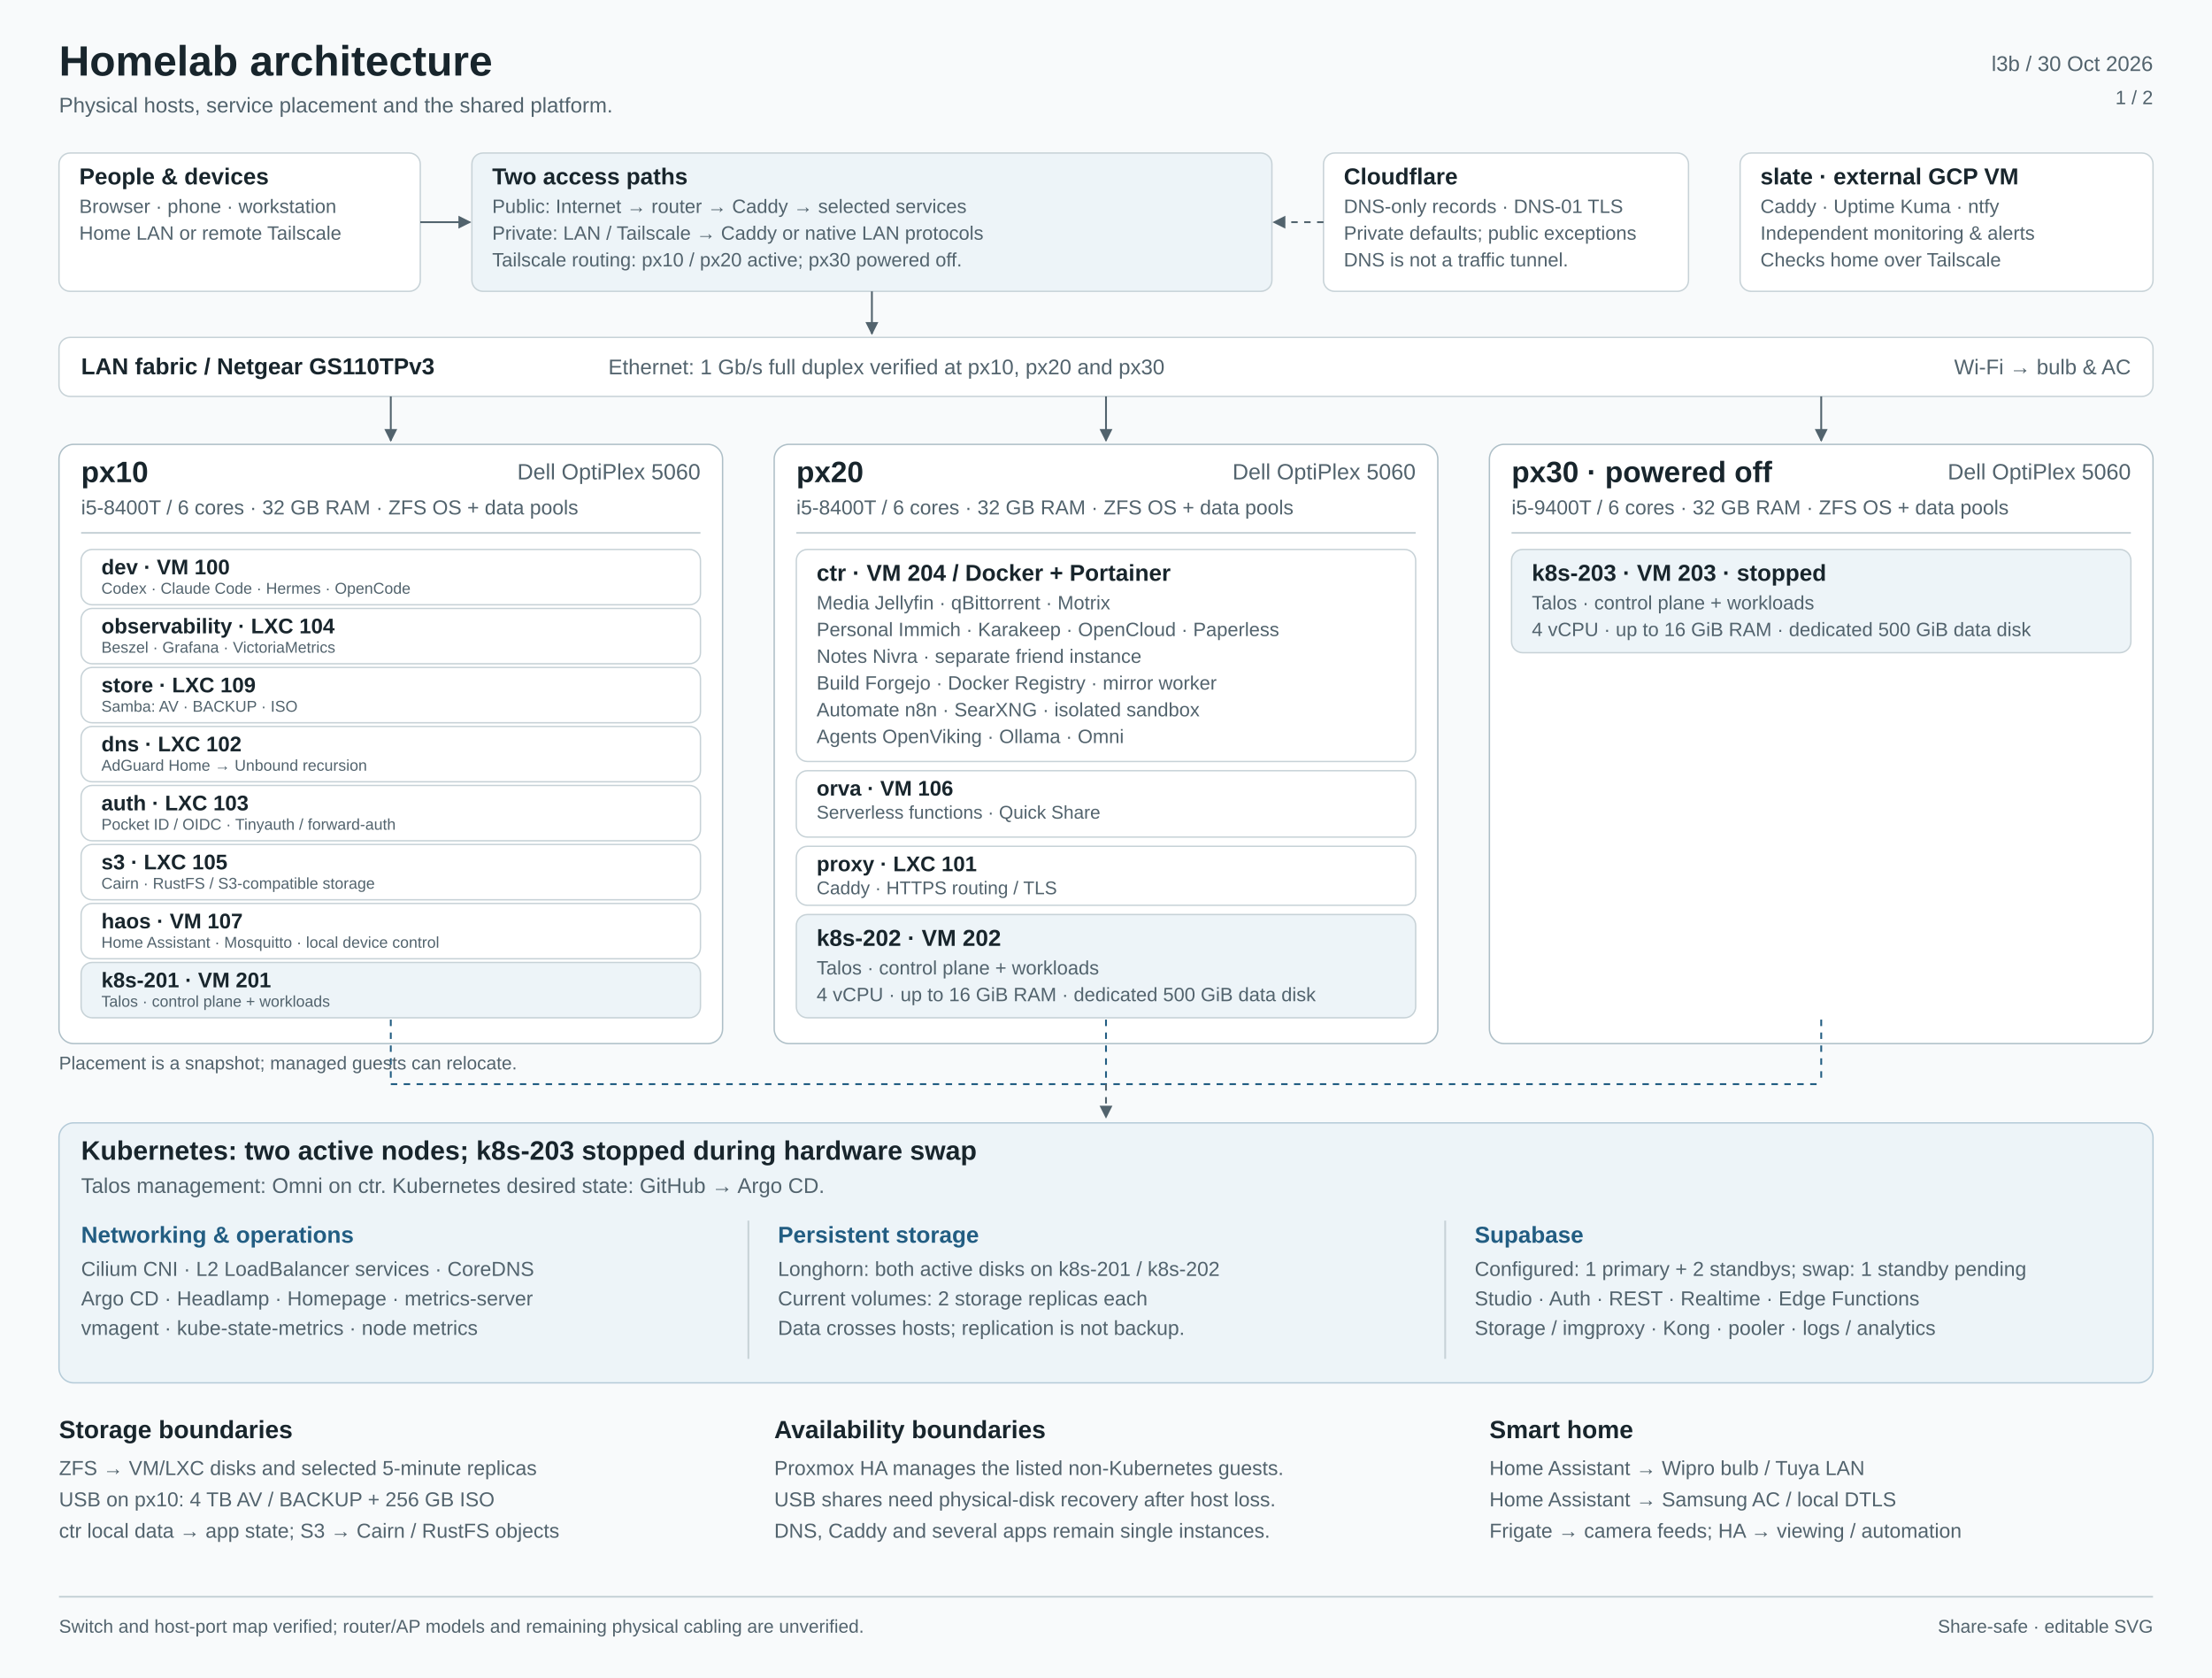
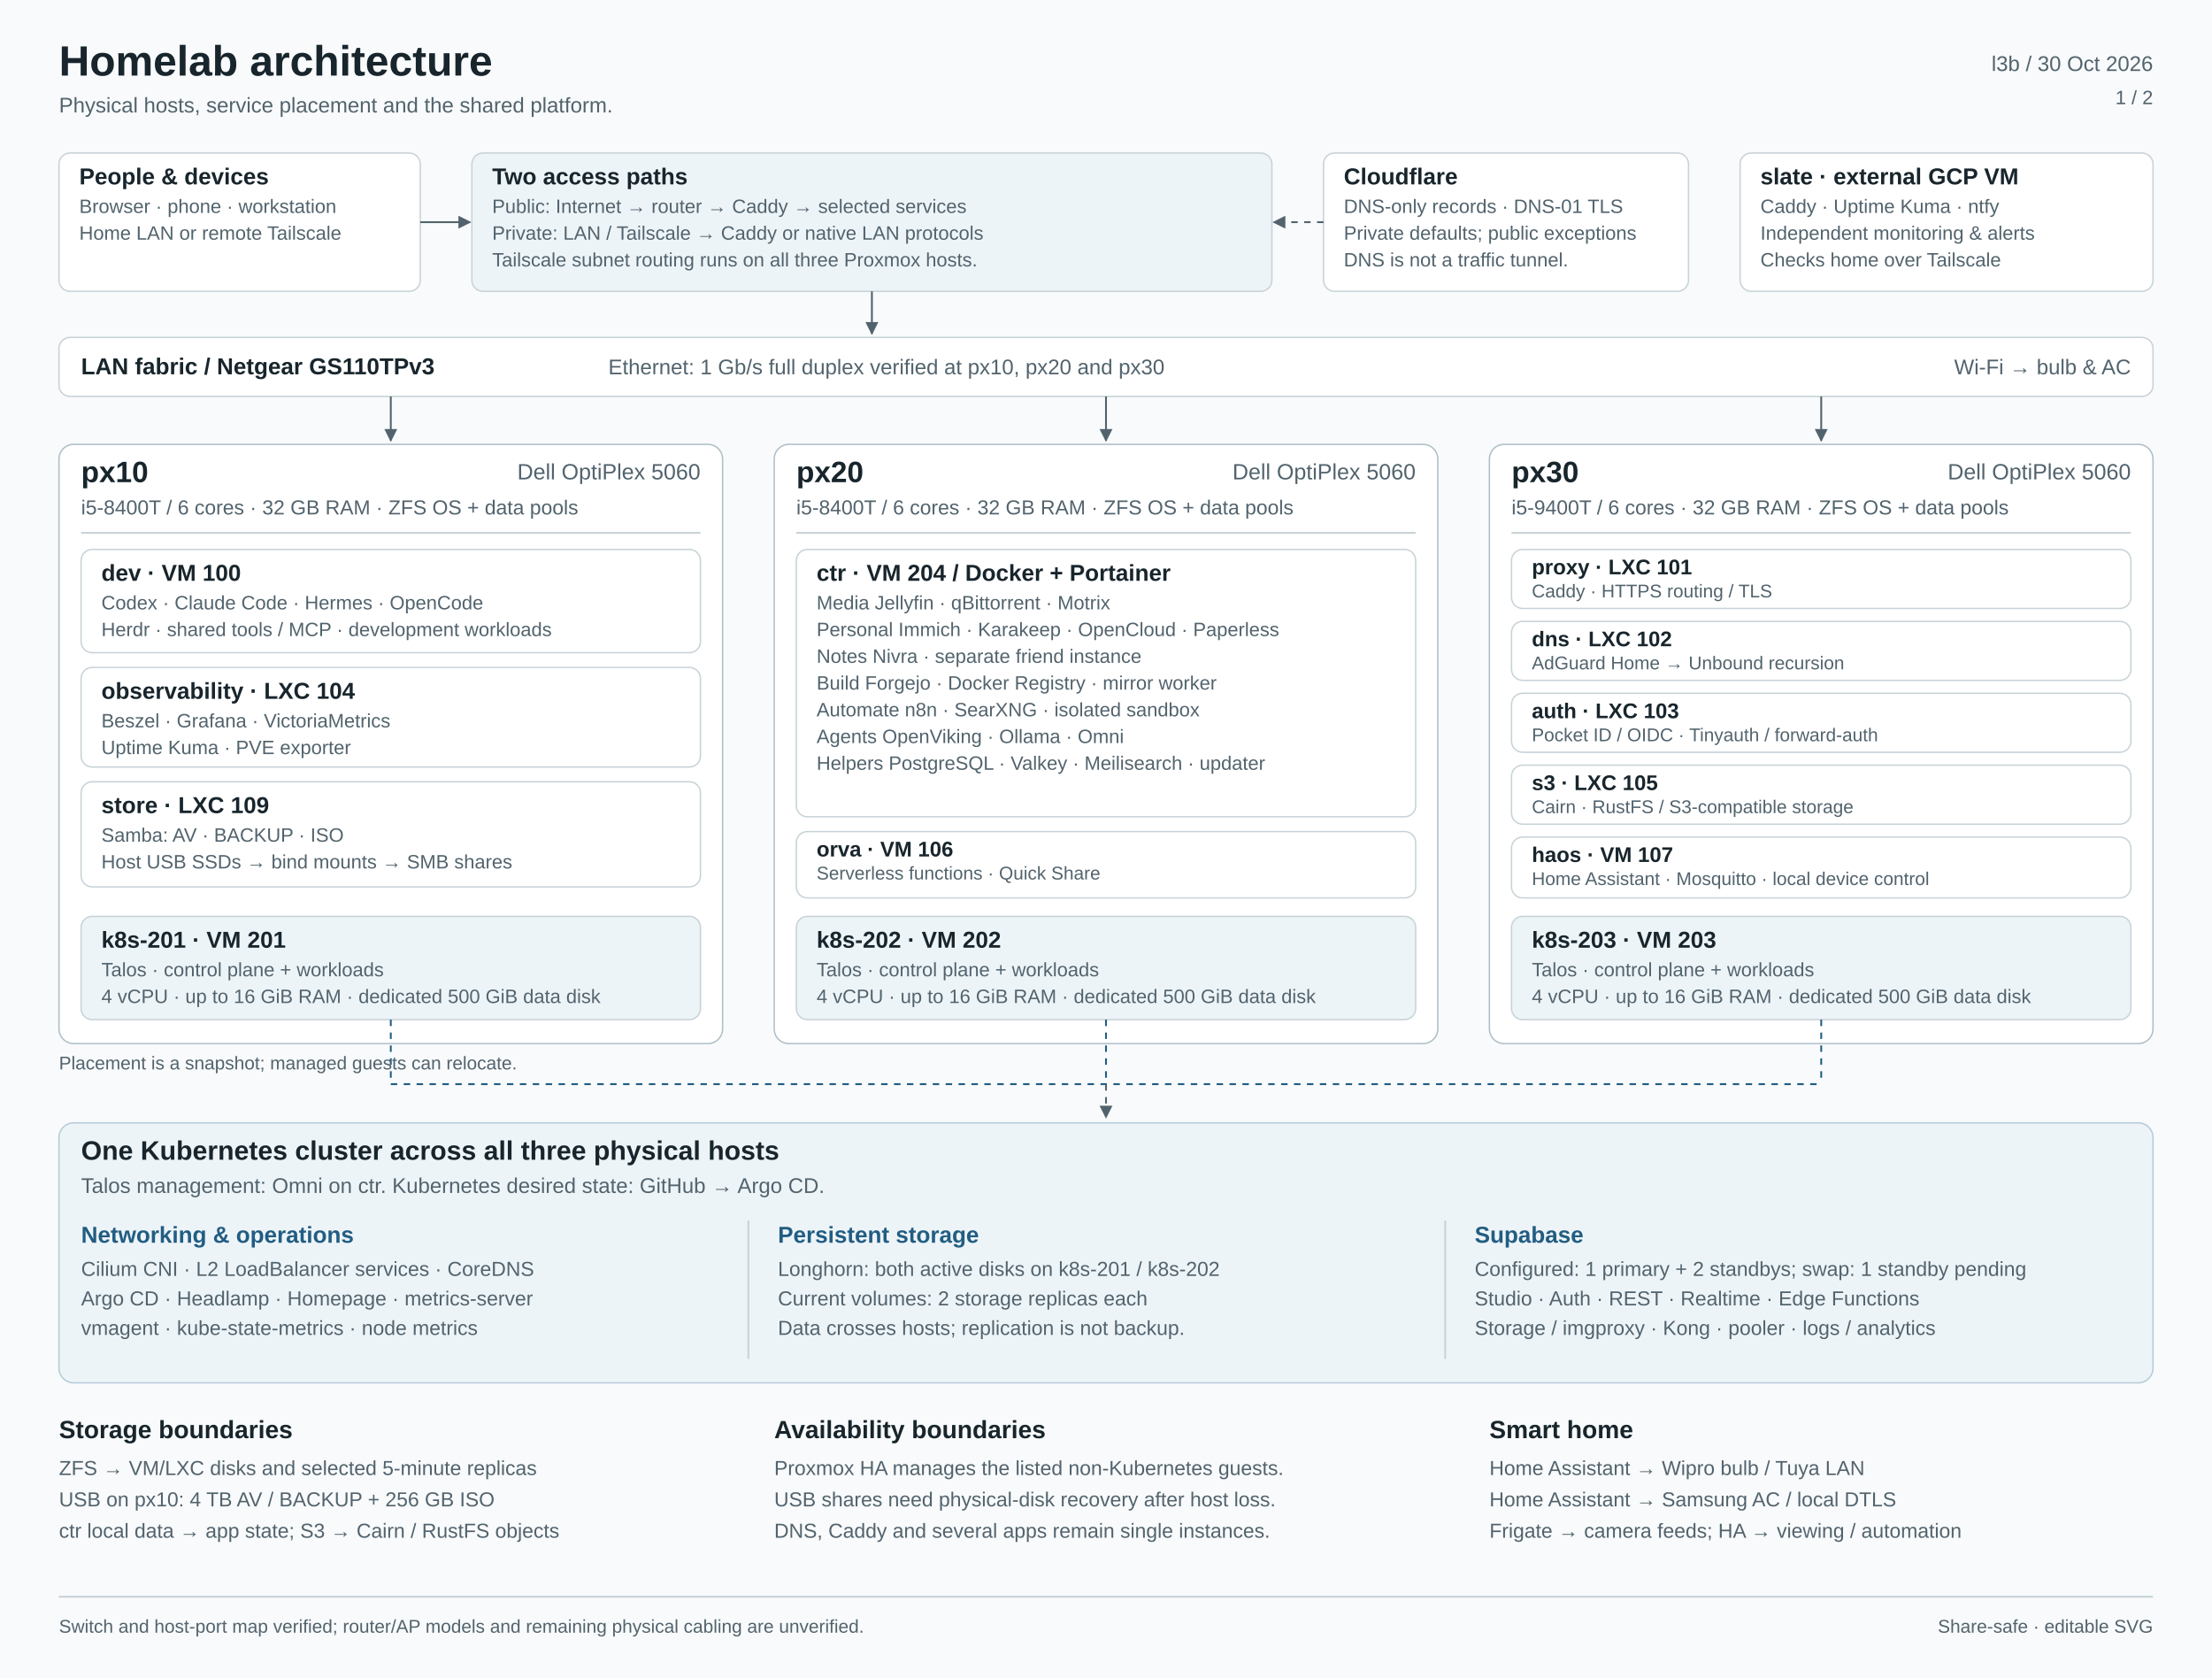
<svg xmlns="http://www.w3.org/2000/svg" width="2400" height="1820" viewBox="0 0 2400 1820" role="img" aria-labelledby="title desc">
  <defs>
    <marker id="arrow" viewBox="0 0 10 10" refX="9" refY="5" markerWidth="7" markerHeight="7" orient="auto-start-reverse">
      <path d="M 0 0 L 10 5 L 0 10 z" fill="#52636d" />
    </marker>
    <marker id="tealArrow" viewBox="0 0 10 10" refX="9" refY="5" markerWidth="7" markerHeight="7" orient="auto-start-reverse">
      <path d="M 0 0 L 10 5 L 0 10 z" fill="#25675d" />
    </marker>
  </defs>
  <rect width="2400" height="1820" fill="#f8fafb" />
  <g font-family="Arial, Liberation Sans, sans-serif">
    <text x="64" y="82" font-size="46" fill="#18252c" font-weight="600">Homelab architecture</text>
    <text x="64" y="122" font-size="23" fill="#52636d" font-weight="400">Physical hosts, service placement and the shared platform.</text>
    <text x="2336" y="77" font-size="23" fill="#52636d" font-weight="400" text-anchor="end">l3b / 30 Oct 2026</text>
    <text x="2336" y="113" font-size="21" fill="#52636d" font-weight="400" text-anchor="end">1 / 2</text>
    <g data-node="true">
      <rect x="64" y="166" width="392" height="150" rx="12" fill="#ffffff" stroke="#c7d2d7" stroke-width="1.5" />
      <text x="86" y="200" font-size="25" fill="#18252c" font-weight="600">People &amp; devices</text>
      <text x="86" y="231" font-size="21" fill="#52636d" font-weight="400">Browser · phone · workstation</text>
      <text x="86" y="260" font-size="21" fill="#52636d" font-weight="400">Home LAN or remote Tailscale</text>
    </g>
    <g data-node="true">
      <rect x="512" y="166" width="868" height="150" rx="12" fill="#edf4f8" stroke="#c7d2d7" stroke-width="1.5" />
      <text x="534" y="200" font-size="25" fill="#18252c" font-weight="600">Two access paths</text>
      <text x="534" y="231" font-size="21" fill="#52636d" font-weight="400">Public: Internet → router → Caddy → selected services</text>
      <text x="534" y="260" font-size="21" fill="#52636d" font-weight="400">Private: LAN / Tailscale → Caddy or native LAN protocols</text>
-       <text x="534" y="289" font-size="21" fill="#52636d" font-weight="400">Tailscale routing: px10 / px20 active; px30 powered off.</text>
+       <text x="534" y="289" font-size="21" fill="#52636d" font-weight="400">Tailscale subnet routing runs on all three Proxmox hosts.</text>
    </g>
    <g data-node="true">
      <rect x="1436" y="166" width="396" height="150" rx="12" fill="#ffffff" stroke="#c7d2d7" stroke-width="1.5" />
      <text x="1458" y="200" font-size="25" fill="#18252c" font-weight="600">Cloudflare</text>
      <text x="1458" y="231" font-size="21" fill="#52636d" font-weight="400">DNS-only records · DNS-01 TLS</text>
      <text x="1458" y="260" font-size="21" fill="#52636d" font-weight="400">Private defaults; public exceptions</text>
      <text x="1458" y="289" font-size="21" fill="#52636d" font-weight="400">DNS is not a traffic tunnel.</text>
    </g>
    <g data-node="true">
      <rect x="1888" y="166" width="448" height="150" rx="12" fill="#ffffff" stroke="#c7d2d7" stroke-width="1.5" />
      <text x="1910" y="200" font-size="25" fill="#18252c" font-weight="600">slate · external GCP VM</text>
      <text x="1910" y="231" font-size="21" fill="#52636d" font-weight="400">Caddy · Uptime Kuma · ntfy</text>
      <text x="1910" y="260" font-size="21" fill="#52636d" font-weight="400">Independent monitoring &amp; alerts</text>
      <text x="1910" y="289" font-size="21" fill="#52636d" font-weight="400">Checks home over Tailscale</text>
    </g>
    <path d="M456 241H510" fill="none" stroke="#52636d" stroke-width="2" stroke-linejoin="round" marker-end="url(#arrow)" />
    <path d="M1436 241H1382" fill="none" stroke="#52636d" stroke-width="2" stroke-linejoin="round" stroke-dasharray="7 7" marker-end="url(#arrow)" />
    <path d="M946 316V362" fill="none" stroke="#52636d" stroke-width="2" stroke-linejoin="round" marker-end="url(#arrow)" />
    <rect x="64" y="366" width="2272" height="64" rx="12" fill="#ffffff" stroke="#c7d2d7" stroke-width="1.5" />
    <text x="88" y="406" font-size="25" fill="#18252c" font-weight="600">LAN fabric / Netgear GS110TPv3</text>
    <text x="660" y="406" font-size="23" fill="#52636d" font-weight="400">Ethernet: 1 Gb/s full duplex verified at px10, px20 and px30</text>
    <text x="2312" y="406" font-size="23" fill="#52636d" font-weight="400" text-anchor="end">Wi-Fi → bulb &amp; AC</text>
    <path d="M424 430V478" fill="none" stroke="#52636d" stroke-width="2" stroke-linejoin="round" marker-end="url(#arrow)" />
    <path d="M1200 430V478" fill="none" stroke="#52636d" stroke-width="2" stroke-linejoin="round" marker-end="url(#arrow)" />
    <path d="M1976 430V478" fill="none" stroke="#52636d" stroke-width="2" stroke-linejoin="round" marker-end="url(#arrow)" />
    <rect x="64" y="482" width="720" height="650" rx="16" fill="#ffffff" stroke="#aebfc7" stroke-width="1.5" />
    <text x="88" y="523" font-size="32" fill="#18252c" font-weight="600">px10</text>
    <text x="760" y="520" font-size="24" fill="#52636d" font-weight="400" text-anchor="end">Dell OptiPlex 5060</text>
    <text x="88" y="558" font-size="22" fill="#52636d" font-weight="400">i5-8400T / 6 cores · 32 GB RAM · ZFS OS + data pools</text>
    <path d="M88 578H760" fill="none" stroke="#c7d2d7" stroke-width="2" stroke-linejoin="round" />
    <rect x="840" y="482" width="720" height="650" rx="16" fill="#ffffff" stroke="#aebfc7" stroke-width="1.5" />
    <text x="864" y="523" font-size="32" fill="#18252c" font-weight="600">px20</text>
    <text x="1536" y="520" font-size="24" fill="#52636d" font-weight="400" text-anchor="end">Dell OptiPlex 5060</text>
    <text x="864" y="558" font-size="22" fill="#52636d" font-weight="400">i5-8400T / 6 cores · 32 GB RAM · ZFS OS + data pools</text>
    <path d="M864 578H1536" fill="none" stroke="#c7d2d7" stroke-width="2" stroke-linejoin="round" />
    <rect x="1616" y="482" width="720" height="650" rx="16" fill="#ffffff" stroke="#aebfc7" stroke-width="1.5" />
-     <text x="1640" y="523" font-size="32" fill="#18252c" font-weight="600">px30 · powered off</text>
+     <text x="1640" y="523" font-size="32" fill="#18252c" font-weight="600">px30</text>
    <text x="2312" y="520" font-size="24" fill="#52636d" font-weight="400" text-anchor="end">Dell OptiPlex 5060</text>
    <text x="1640" y="558" font-size="22" fill="#52636d" font-weight="400">i5-9400T / 6 cores · 32 GB RAM · ZFS OS + data pools</text>
    <path d="M1640 578H2312" fill="none" stroke="#c7d2d7" stroke-width="2" stroke-linejoin="round" />
    <g data-node="true">
-       <rect x="88" y="596" width="672" height="60" rx="12" fill="#ffffff" stroke="#c7d2d7" stroke-width="1.5" />
-       <text x="110" y="623" font-size="23" fill="#18252c" font-weight="600">dev · VM 100</text>
-       <text x="110" y="644" font-size="17" fill="#52636d" font-weight="400">Codex · Claude Code · Hermes · OpenCode</text>
+       <rect x="88" y="596" width="672" height="112" rx="12" fill="#ffffff" stroke="#c7d2d7" stroke-width="1.5" />
+       <text x="110" y="630" font-size="25" fill="#18252c" font-weight="600">dev · VM 100</text>
+       <text x="110" y="661" font-size="21" fill="#52636d" font-weight="400">Codex · Claude Code · Hermes · OpenCode</text>
+       <text x="110" y="690" font-size="21" fill="#52636d" font-weight="400">Herdr · shared tools / MCP · development workloads</text>
    </g>
    <g data-node="true">
-       <rect x="88" y="660" width="672" height="60" rx="12" fill="#ffffff" stroke="#c7d2d7" stroke-width="1.5" />
-       <text x="110" y="687" font-size="23" fill="#18252c" font-weight="600">observability · LXC 104</text>
-       <text x="110" y="708" font-size="17" fill="#52636d" font-weight="400">Beszel · Grafana · VictoriaMetrics</text>
+       <rect x="88" y="724" width="672" height="108" rx="12" fill="#ffffff" stroke="#c7d2d7" stroke-width="1.5" />
+       <text x="110" y="758" font-size="25" fill="#18252c" font-weight="600">observability · LXC 104</text>
+       <text x="110" y="789" font-size="21" fill="#52636d" font-weight="400">Beszel · Grafana · VictoriaMetrics</text>
+       <text x="110" y="818" font-size="21" fill="#52636d" font-weight="400">Uptime Kuma · PVE exporter</text>
    </g>
    <g data-node="true">
-       <rect x="88" y="724" width="672" height="60" rx="12" fill="#ffffff" stroke="#c7d2d7" stroke-width="1.5" />
-       <text x="110" y="751" font-size="23" fill="#18252c" font-weight="600">store · LXC 109</text>
-       <text x="110" y="772" font-size="17" fill="#52636d" font-weight="400">Samba: AV · BACKUP · ISO</text>
+       <rect x="88" y="848" width="672" height="114" rx="12" fill="#ffffff" stroke="#c7d2d7" stroke-width="1.5" />
+       <text x="110" y="882" font-size="25" fill="#18252c" font-weight="600">store · LXC 109</text>
+       <text x="110" y="913" font-size="21" fill="#52636d" font-weight="400">Samba: AV · BACKUP · ISO</text>
+       <text x="110" y="942" font-size="21" fill="#52636d" font-weight="400">Host USB SSDs → bind mounts → SMB shares</text>
    </g>
    <g data-node="true">
-       <rect x="864" y="596" width="672" height="230" rx="12" fill="#ffffff" stroke="#c7d2d7" stroke-width="1.5" />
+       <rect x="864" y="596" width="672" height="290" rx="12" fill="#ffffff" stroke="#c7d2d7" stroke-width="1.5" />
      <text x="886" y="630" font-size="25" fill="#18252c" font-weight="600">ctr · VM 204 / Docker + Portainer</text>
      <text x="886" y="661" font-size="21" fill="#52636d" font-weight="400">Media       Jellyfin · qBittorrent · Motrix</text>
      <text x="886" y="690" font-size="21" fill="#52636d" font-weight="400">Personal   Immich · Karakeep · OpenCloud · Paperless</text>
      <text x="886" y="719" font-size="21" fill="#52636d" font-weight="400">Notes       Nivra · separate friend instance</text>
      <text x="886" y="748" font-size="21" fill="#52636d" font-weight="400">Build        Forgejo · Docker Registry · mirror worker</text>
      <text x="886" y="777" font-size="21" fill="#52636d" font-weight="400">Automate n8n · SearXNG · isolated sandbox</text>
      <text x="886" y="806" font-size="21" fill="#52636d" font-weight="400">Agents     OpenViking · Ollama · Omni</text>
+       <text x="886" y="835" font-size="21" fill="#52636d" font-weight="400">Helpers    PostgreSQL · Valkey · Meilisearch · updater</text>
    </g>
    <g data-node="true">
-       <rect x="864" y="836" width="672" height="72" rx="12" fill="#ffffff" stroke="#c7d2d7" stroke-width="1.5" />
-       <text x="886" y="863" font-size="23" fill="#18252c" font-weight="600">orva · VM 106</text>
-       <text x="886" y="888" font-size="20" fill="#52636d" font-weight="400">Serverless functions · Quick Share</text>
+       <rect x="864" y="902" width="672" height="72" rx="12" fill="#ffffff" stroke="#c7d2d7" stroke-width="1.5" />
+       <text x="886" y="929" font-size="23" fill="#18252c" font-weight="600">orva · VM 106</text>
+       <text x="886" y="954" font-size="20" fill="#52636d" font-weight="400">Serverless functions · Quick Share</text>
    </g>
    <g data-node="true">
-       <rect x="864" y="918" width="672" height="64" rx="12" fill="#ffffff" stroke="#c7d2d7" stroke-width="1.5" />
-       <text x="886" y="945" font-size="23" fill="#18252c" font-weight="600">proxy · LXC 101</text>
-       <text x="886" y="970" font-size="20" fill="#52636d" font-weight="400">Caddy · HTTPS routing / TLS</text>
+       <rect x="1640" y="596" width="672" height="64" rx="12" fill="#ffffff" stroke="#c7d2d7" stroke-width="1.5" />
+       <text x="1662" y="623" font-size="23" fill="#18252c" font-weight="600">proxy · LXC 101</text>
+       <text x="1662" y="648" font-size="20" fill="#52636d" font-weight="400">Caddy · HTTPS routing / TLS</text>
    </g>
    <g data-node="true">
-       <rect x="88" y="788" width="672" height="60" rx="12" fill="#ffffff" stroke="#c7d2d7" stroke-width="1.5" />
-       <text x="110" y="815" font-size="23" fill="#18252c" font-weight="600">dns · LXC 102</text>
-       <text x="110" y="836" font-size="17" fill="#52636d" font-weight="400">AdGuard Home → Unbound recursion</text>
+       <rect x="1640" y="674" width="672" height="64" rx="12" fill="#ffffff" stroke="#c7d2d7" stroke-width="1.5" />
+       <text x="1662" y="701" font-size="23" fill="#18252c" font-weight="600">dns · LXC 102</text>
+       <text x="1662" y="726" font-size="20" fill="#52636d" font-weight="400">AdGuard Home → Unbound recursion</text>
    </g>
    <g data-node="true">
-       <rect x="88" y="852" width="672" height="60" rx="12" fill="#ffffff" stroke="#c7d2d7" stroke-width="1.5" />
-       <text x="110" y="879" font-size="23" fill="#18252c" font-weight="600">auth · LXC 103</text>
-       <text x="110" y="900" font-size="17" fill="#52636d" font-weight="400">Pocket ID / OIDC · Tinyauth / forward-auth</text>
+       <rect x="1640" y="752" width="672" height="64" rx="12" fill="#ffffff" stroke="#c7d2d7" stroke-width="1.5" />
+       <text x="1662" y="779" font-size="23" fill="#18252c" font-weight="600">auth · LXC 103</text>
+       <text x="1662" y="804" font-size="20" fill="#52636d" font-weight="400">Pocket ID / OIDC · Tinyauth / forward-auth</text>
    </g>
    <g data-node="true">
-       <rect x="88" y="916" width="672" height="60" rx="12" fill="#ffffff" stroke="#c7d2d7" stroke-width="1.5" />
-       <text x="110" y="943" font-size="23" fill="#18252c" font-weight="600">s3 · LXC 105</text>
-       <text x="110" y="964" font-size="17" fill="#52636d" font-weight="400">Cairn · RustFS / S3-compatible storage</text>
+       <rect x="1640" y="830" width="672" height="64" rx="12" fill="#ffffff" stroke="#c7d2d7" stroke-width="1.5" />
+       <text x="1662" y="857" font-size="23" fill="#18252c" font-weight="600">s3 · LXC 105</text>
+       <text x="1662" y="882" font-size="20" fill="#52636d" font-weight="400">Cairn · RustFS / S3-compatible storage</text>
    </g>
    <g data-node="true">
-       <rect x="88" y="980" width="672" height="60" rx="12" fill="#ffffff" stroke="#c7d2d7" stroke-width="1.5" />
-       <text x="110" y="1007" font-size="23" fill="#18252c" font-weight="600">haos · VM 107</text>
-       <text x="110" y="1028" font-size="17" fill="#52636d" font-weight="400">Home Assistant · Mosquitto · local device control</text>
+       <rect x="1640" y="908" width="672" height="66" rx="12" fill="#ffffff" stroke="#c7d2d7" stroke-width="1.5" />
+       <text x="1662" y="935" font-size="23" fill="#18252c" font-weight="600">haos · VM 107</text>
+       <text x="1662" y="960" font-size="20" fill="#52636d" font-weight="400">Home Assistant · Mosquitto · local device control</text>
    </g>
    <g data-node="true">
-       <rect x="88" y="1044" width="672" height="60" rx="12" fill="#edf4f8" stroke="#c7d2d7" stroke-width="1.5" />
-       <text x="110" y="1071" font-size="23" fill="#18252c" font-weight="600">k8s-201 · VM 201</text>
-       <text x="110" y="1092" font-size="17" fill="#52636d" font-weight="400">Talos · control plane + workloads</text>
+       <rect x="88" y="994" width="672" height="112" rx="12" fill="#edf4f8" stroke="#c7d2d7" stroke-width="1.5" />
+       <text x="110" y="1028" font-size="25" fill="#18252c" font-weight="600">k8s-201 · VM 201</text>
+       <text x="110" y="1059" font-size="21" fill="#52636d" font-weight="400">Talos · control plane + workloads</text>
+       <text x="110" y="1088" font-size="21" fill="#52636d" font-weight="400">4 vCPU · up to 16 GiB RAM · dedicated 500 GiB data disk</text>
    </g>
    <g data-node="true">
-       <rect x="864" y="992" width="672" height="112" rx="12" fill="#edf4f8" stroke="#c7d2d7" stroke-width="1.5" />
-       <text x="886" y="1026" font-size="25" fill="#18252c" font-weight="600">k8s-202 · VM 202</text>
-       <text x="886" y="1057" font-size="21" fill="#52636d" font-weight="400">Talos · control plane + workloads</text>
-       <text x="886" y="1086" font-size="21" fill="#52636d" font-weight="400">4 vCPU · up to 16 GiB RAM · dedicated 500 GiB data disk</text>
+       <rect x="864" y="994" width="672" height="112" rx="12" fill="#edf4f8" stroke="#c7d2d7" stroke-width="1.5" />
+       <text x="886" y="1028" font-size="25" fill="#18252c" font-weight="600">k8s-202 · VM 202</text>
+       <text x="886" y="1059" font-size="21" fill="#52636d" font-weight="400">Talos · control plane + workloads</text>
+       <text x="886" y="1088" font-size="21" fill="#52636d" font-weight="400">4 vCPU · up to 16 GiB RAM · dedicated 500 GiB data disk</text>
    </g>
    <g data-node="true">
-       <rect x="1640" y="596" width="672" height="112" rx="12" fill="#edf4f8" stroke="#c7d2d7" stroke-width="1.5" />
-       <text x="1662" y="630" font-size="25" fill="#18252c" font-weight="600">k8s-203 · VM 203 · stopped</text>
-       <text x="1662" y="661" font-size="21" fill="#52636d" font-weight="400">Talos · control plane + workloads</text>
-       <text x="1662" y="690" font-size="21" fill="#52636d" font-weight="400">4 vCPU · up to 16 GiB RAM · dedicated 500 GiB data disk</text>
+       <rect x="1640" y="994" width="672" height="112" rx="12" fill="#edf4f8" stroke="#c7d2d7" stroke-width="1.5" />
+       <text x="1662" y="1028" font-size="25" fill="#18252c" font-weight="600">k8s-203 · VM 203</text>
+       <text x="1662" y="1059" font-size="21" fill="#52636d" font-weight="400">Talos · control plane + workloads</text>
+       <text x="1662" y="1088" font-size="21" fill="#52636d" font-weight="400">4 vCPU · up to 16 GiB RAM · dedicated 500 GiB data disk</text>
    </g>
    <path d="M424 1106V1176" fill="none" stroke="#225d82" stroke-width="2" stroke-linejoin="round" stroke-dasharray="7 7" />
    <path d="M1200 1106V1176" fill="none" stroke="#225d82" stroke-width="2" stroke-linejoin="round" stroke-dasharray="7 7" />
    <path d="M1976 1106V1176" fill="none" stroke="#225d82" stroke-width="2" stroke-linejoin="round" stroke-dasharray="7 7" />
    <path d="M424 1176H1976" fill="none" stroke="#225d82" stroke-width="2" stroke-linejoin="round" stroke-dasharray="7 7" />
    <path d="M1200 1176V1212" fill="none" stroke="#52636d" stroke-width="2" stroke-linejoin="round" stroke-dasharray="7 7" marker-end="url(#arrow)" />
    <text x="64" y="1160" font-size="20" fill="#52636d" font-weight="400">Placement is a snapshot; managed guests can relocate.</text>
    <rect x="64" y="1218" width="2272" height="282" rx="16" fill="#edf4f8" stroke="#b5cbd8" stroke-width="1.5" />
-     <text x="88" y="1258" font-size="29" fill="#18252c" font-weight="600">Kubernetes: two active nodes; k8s-203 stopped during hardware swap</text>
+     <text x="88" y="1258" font-size="29" fill="#18252c" font-weight="600">One Kubernetes cluster across all three physical hosts</text>
    <text x="88" y="1294" font-size="23" fill="#52636d" font-weight="400">Talos management: Omni on ctr. Kubernetes desired state: GitHub → Argo CD.</text>
    <path d="M812 1324V1474" fill="none" stroke="#c7d2d7" stroke-width="2" stroke-linejoin="round" />
    <path d="M1568 1324V1474" fill="none" stroke="#c7d2d7" stroke-width="2" stroke-linejoin="round" />
    <text x="88" y="1348" font-size="25" fill="#225d82" font-weight="600">Networking &amp; operations</text>
    <text x="88" y="1384" font-size="22" fill="#52636d" font-weight="400">Cilium CNI · L2 LoadBalancer services · CoreDNS</text>
    <text x="88" y="1416" font-size="22" fill="#52636d" font-weight="400">Argo CD · Headlamp · Homepage · metrics-server</text>
    <text x="88" y="1448" font-size="22" fill="#52636d" font-weight="400">vmagent · kube-state-metrics · node metrics</text>
    <text x="844" y="1348" font-size="25" fill="#225d82" font-weight="600">Persistent storage</text>
    <text x="844" y="1384" font-size="22" fill="#52636d" font-weight="400">Longhorn: both active disks on k8s-201 / k8s-202</text>
    <text x="844" y="1416" font-size="22" fill="#52636d" font-weight="400">Current volumes: 2 storage replicas each</text>
    <text x="844" y="1448" font-size="22" fill="#52636d" font-weight="400">Data crosses hosts; replication is not backup.</text>
    <text x="1600" y="1348" font-size="25" fill="#225d82" font-weight="600">Supabase</text>
    <text x="1600" y="1384" font-size="22" fill="#52636d" font-weight="400">Configured: 1 primary + 2 standbys; swap: 1 standby pending</text>
    <text x="1600" y="1416" font-size="22" fill="#52636d" font-weight="400">Studio · Auth · REST · Realtime · Edge Functions</text>
    <text x="1600" y="1448" font-size="22" fill="#52636d" font-weight="400">Storage / imgproxy · Kong · pooler · logs / analytics</text>
    <text x="64" y="1560" font-size="27" fill="#18252c" font-weight="600">Storage boundaries</text>
    <text x="840" y="1560" font-size="27" fill="#18252c" font-weight="600">Availability boundaries</text>
    <text x="1616" y="1560" font-size="27" fill="#18252c" font-weight="600">Smart home</text>
    <text x="64" y="1600" font-size="22" fill="#52636d" font-weight="400">ZFS → VM/LXC disks and selected 5-minute replicas</text>
    <text x="64" y="1634" font-size="22" fill="#52636d" font-weight="400">USB on px10: 4 TB AV / BACKUP + 256 GB ISO</text>
    <text x="64" y="1668" font-size="22" fill="#52636d" font-weight="400">ctr local data → app state; S3 → Cairn / RustFS objects</text>
    <text x="840" y="1600" font-size="22" fill="#52636d" font-weight="400">Proxmox HA manages the listed non-Kubernetes guests.</text>
    <text x="840" y="1634" font-size="22" fill="#52636d" font-weight="400">USB shares need physical-disk recovery after host loss.</text>
    <text x="840" y="1668" font-size="22" fill="#52636d" font-weight="400">DNS, Caddy and several apps remain single instances.</text>
    <text x="1616" y="1600" font-size="22" fill="#52636d" font-weight="400">Home Assistant → Wipro bulb / Tuya LAN</text>
    <text x="1616" y="1634" font-size="22" fill="#52636d" font-weight="400">Home Assistant → Samsung AC / local DTLS</text>
    <text x="1616" y="1668" font-size="22" fill="#52636d" font-weight="400">Frigate → camera feeds; HA → viewing / automation</text>
    <path d="M64 1732H2336" fill="none" stroke="#c7d2d7" stroke-width="2" stroke-linejoin="round" />
    <text x="64" y="1771" font-size="20" fill="#52636d" font-weight="400">Switch and host-port map verified; router/AP models and remaining physical cabling are unverified.</text>
    <text x="2336" y="1771" font-size="20" fill="#52636d" font-weight="400" text-anchor="end">Share-safe · editable SVG</text>
  </g>
</svg>
